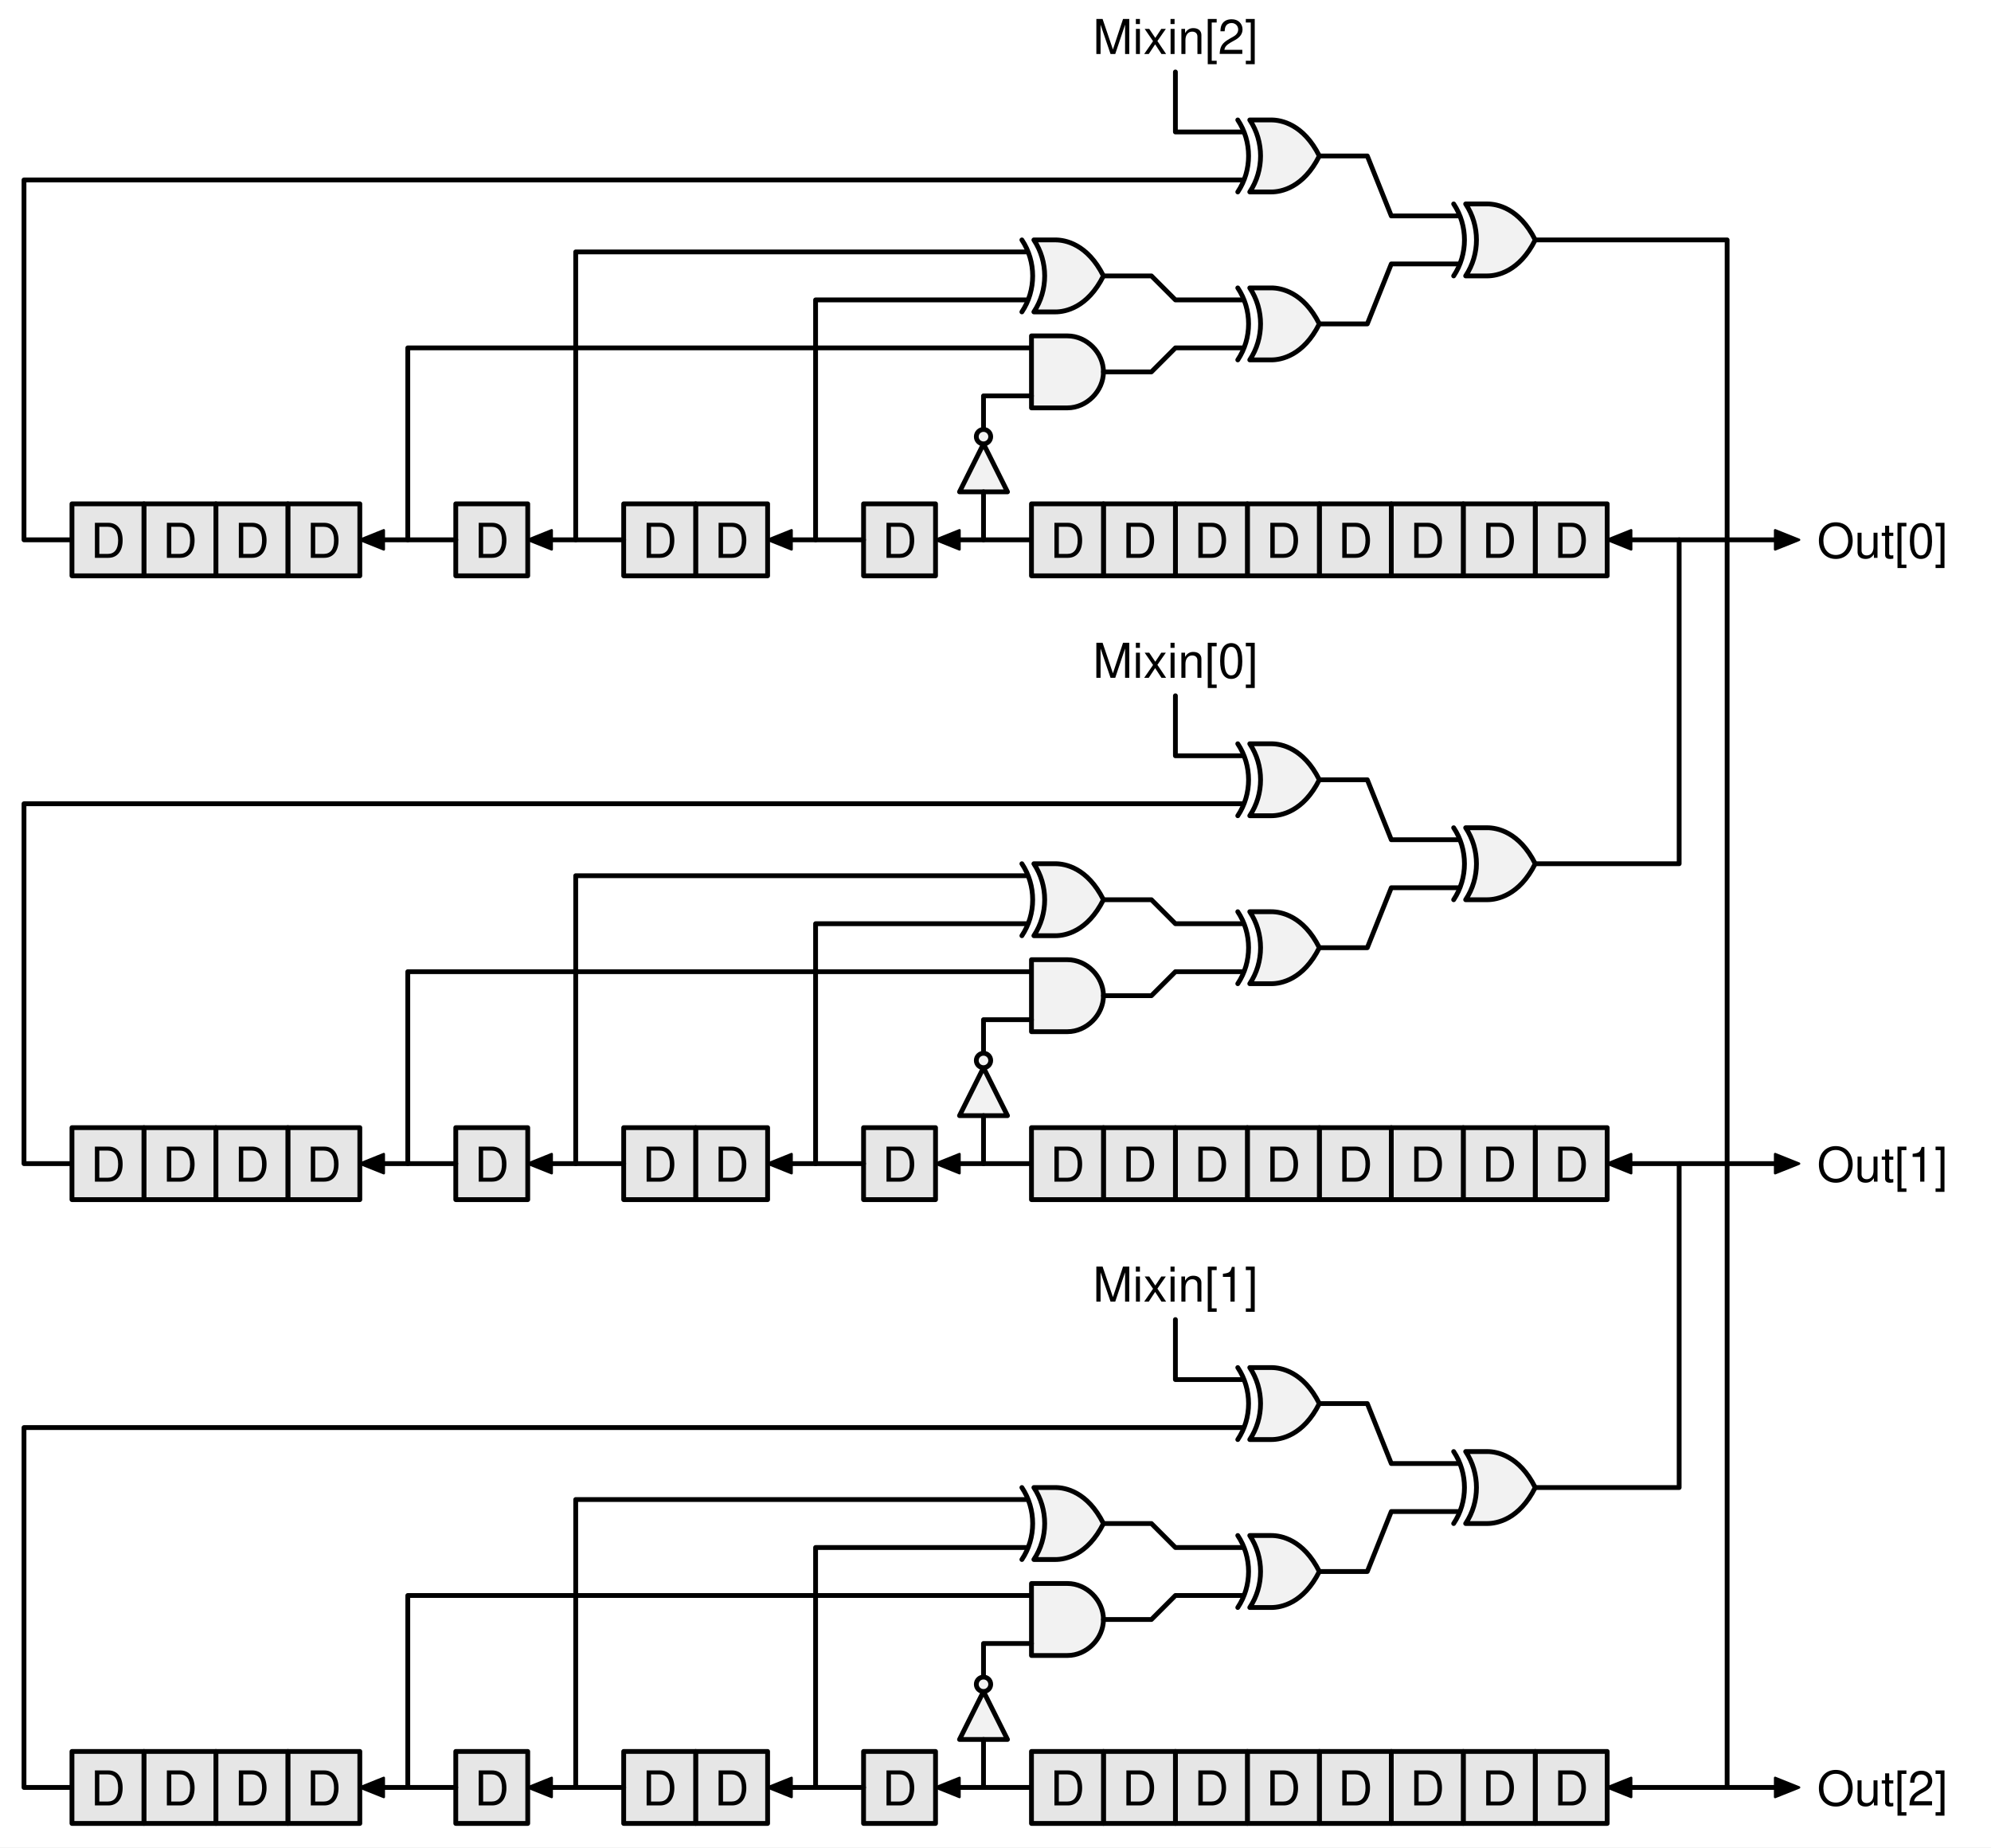
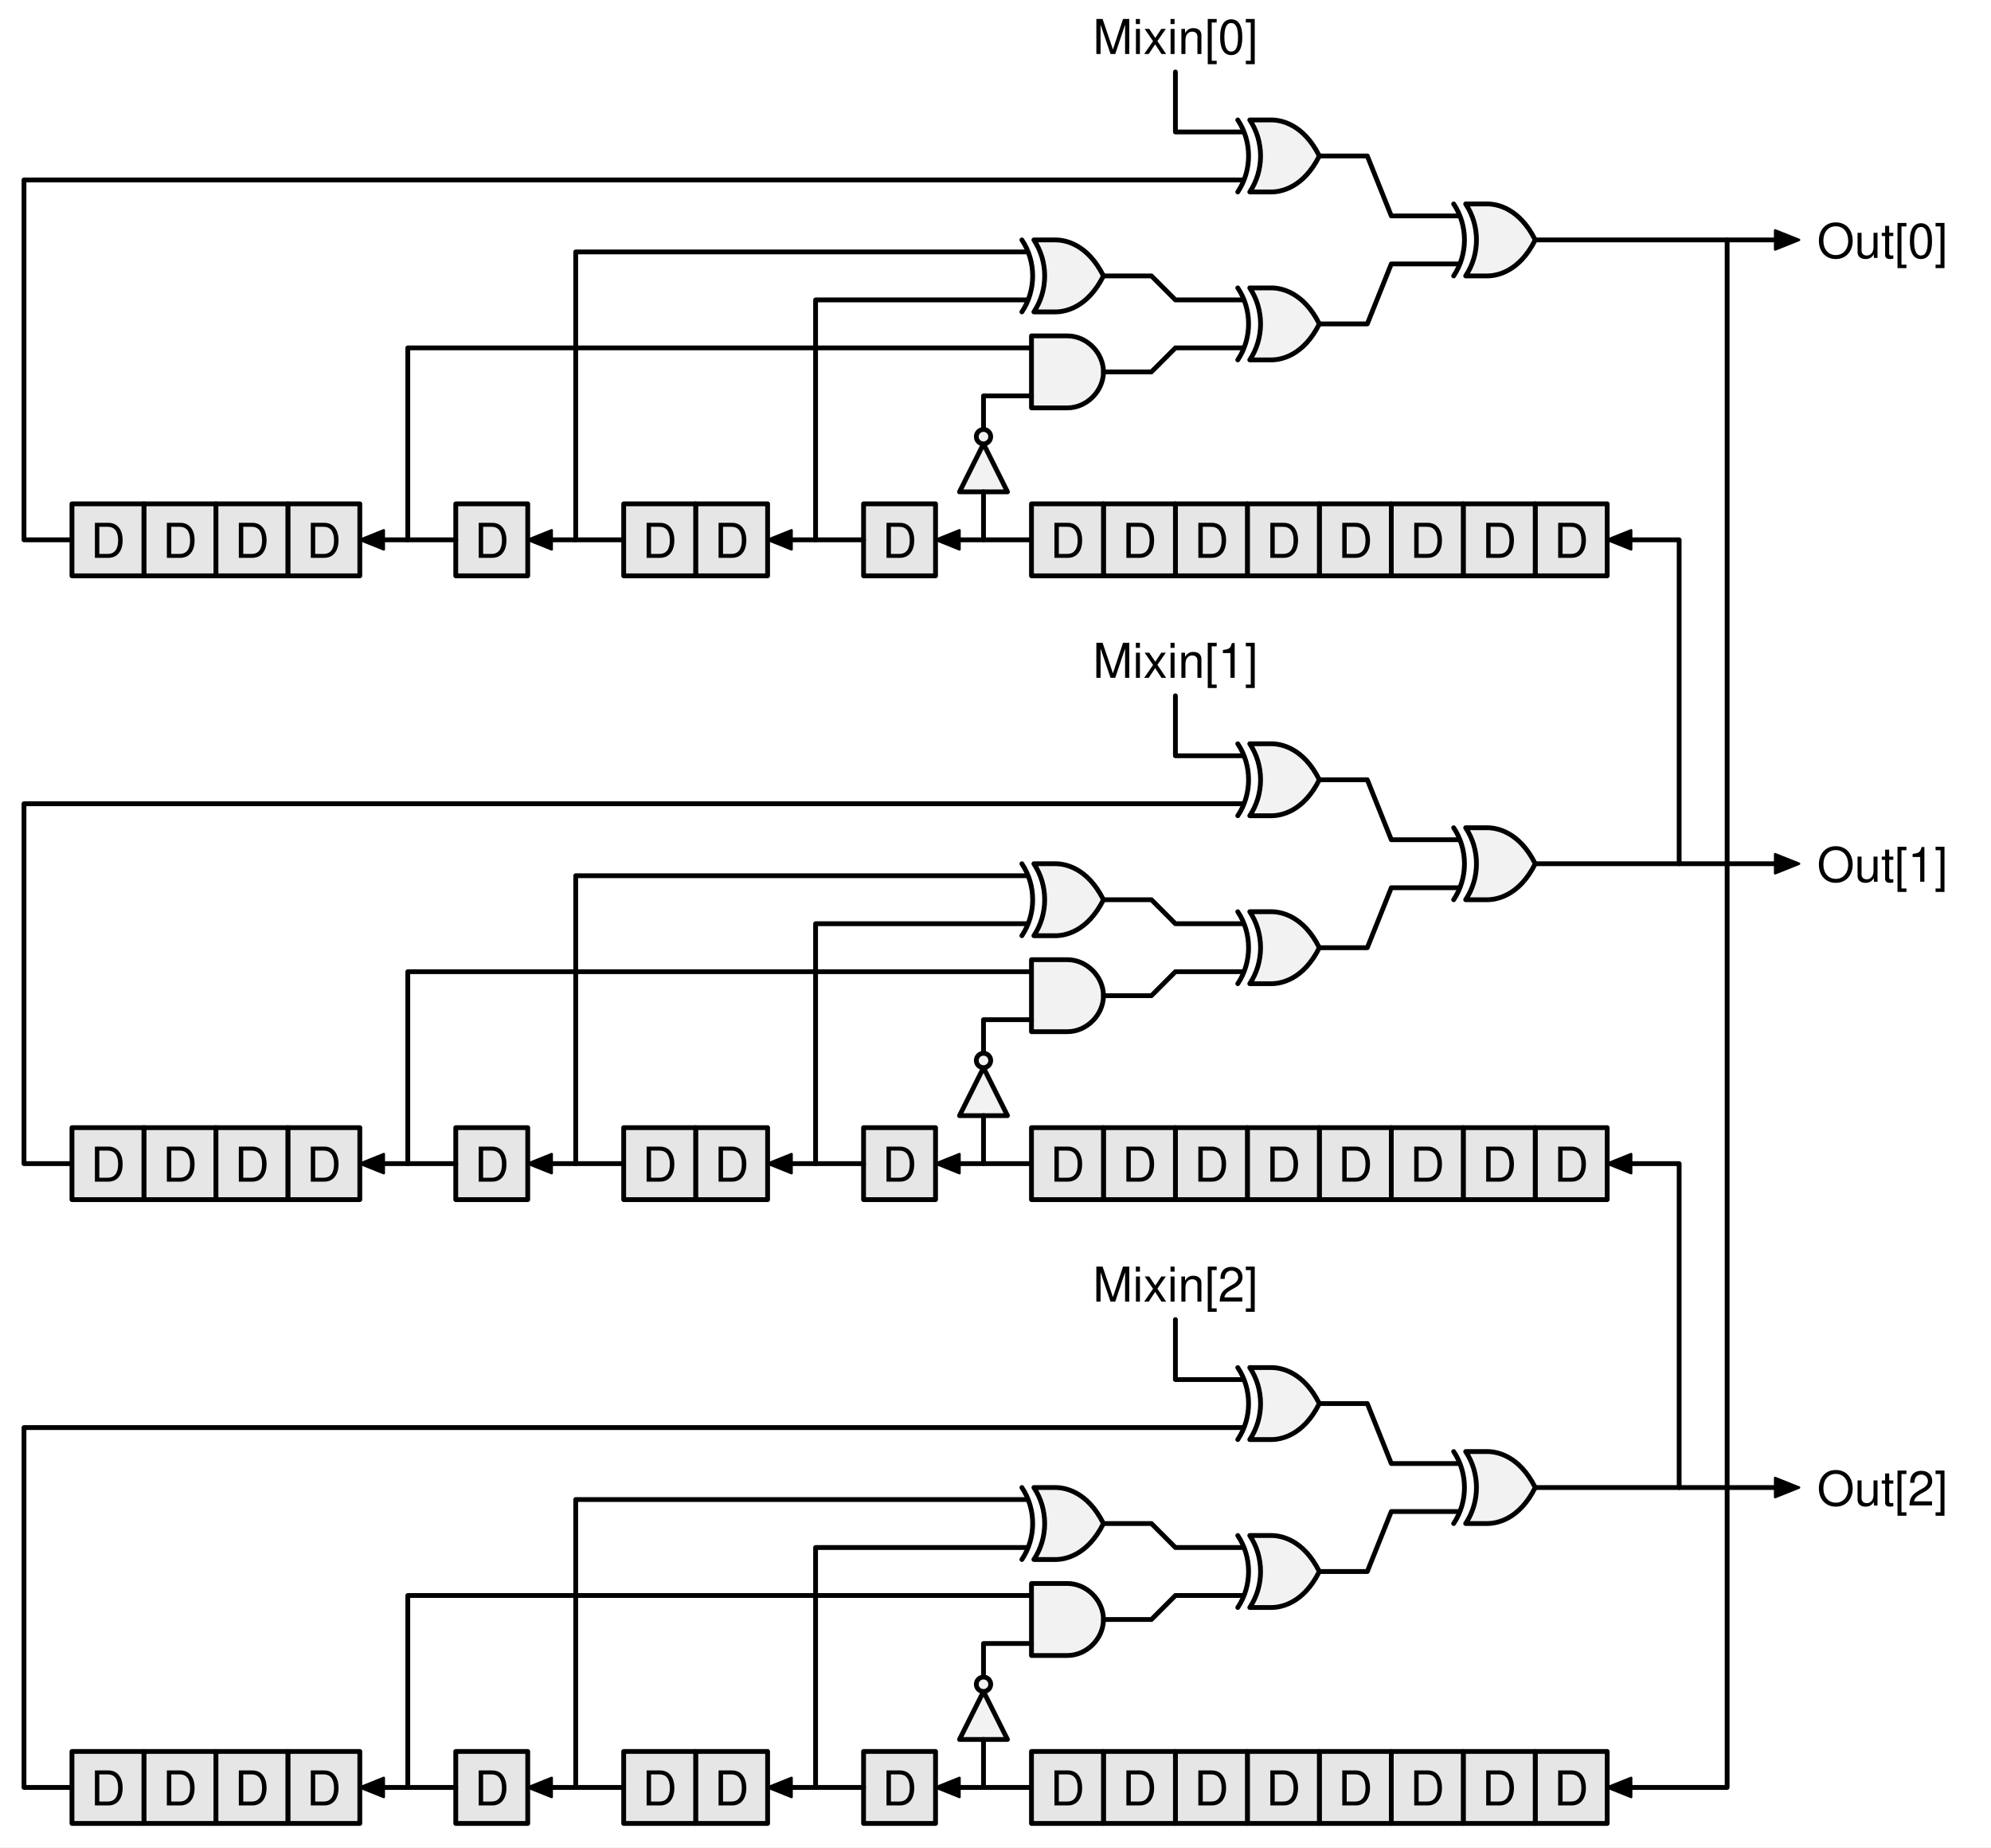
<svg xmlns="http://www.w3.org/2000/svg" width="622.5" height="577.5" viewBox="0 0 415 385">
  <path fill="#fff" d="M0 0h415v385H0z" />
  <g stroke="#000">
-     <text style="line-height:150%;text-align:start;text-decoration-line:none" x="378.75" y="116.25" color="#000" font-size="8" font-family="-apple-system,BlinkMacSystemFont,'Segoe UI',Helvetica,Arial,sans-serif" letter-spacing="0" word-spacing="0" overflow="visible">
-       <tspan x="378.75" y="116.25" style="text-align:start" font-size="10" stroke="none">Out[0]</tspan>
-     </text>
-     <path d="M215 72.5H85v40m130 0h-15m170 0h-20" fill="none" stroke-linecap="round" stroke-linejoin="round" />
+     <text style="line-height:150%;text-align:start;text-decoration-line:none" x="378.75" y="53.75" color="#000" font-size="8" font-family="-apple-system,BlinkMacSystemFont,'Segoe UI',Helvetica,Arial,sans-serif" letter-spacing="0" word-spacing="0" overflow="visible">
+       <tspan x="378.75" y="53.75" style="text-align:start" font-size="10" stroke="none">Out[0]</tspan>
+     </text>
+     <path d="M370 50h-10M215 112.5h-15M215 72.5H85v40" fill="none" stroke-linecap="round" stroke-linejoin="round" />
    <path d="M215 70v15h7.5c4 0 7.5-3.5 7.5-7.5s-3.5-7.5-7.5-7.5z" fill="#f2f2f2" stroke-linecap="round" stroke-linejoin="round" />
    <g stroke-linecap="round" stroke-linejoin="round">
      <path d="M213 50c3 4.5 3 10.5 0 15" fill="none" />
      <path d="M215.5 50c3 4.5 3 10.5 0 15h4.5c2 0 6.667-.833 10-7.5-3.333-6.667-8-7.5-10-7.5z" fill="#f2f2f2" />
    </g>
    <path d="M170 112.5v-50h44" fill="none" stroke-linecap="round" stroke-linejoin="round" />
    <path d="M120 112.5v-60h94" fill="none" stroke-linecap="round" stroke-linejoin="round" />
    <path d="M15 112.5H5v-75h254M245 15v12.5h14" fill="none" stroke-linecap="round" stroke-linejoin="round" />
    <g stroke-linecap="round" stroke-linejoin="round">
      <path d="M258 25c3 4.5 3 10.5 0 15" fill="none" />
      <path d="M260.5 25c3 4.5 3 10.5 0 15h4.5c2 0 6.667-.833 10-7.5-3.333-6.667-8-7.5-10-7.5z" fill="#f2f2f2" />
    </g>
    <path d="M275 67.5h10l5-12.5h14m-29-22.5h10l5 12.5h14" fill="none" stroke-linecap="round" stroke-linejoin="round" />
    <g stroke-linecap="round" stroke-linejoin="round">
      <path d="M303 42.5c3 4.5 3 10.5 0 15" fill="none" />
      <path d="M305.5 42.5c3 4.5 3 10.5 0 15h4.5c2 0 6.667-.833 10-7.5-3.333-6.667-8-7.5-10-7.5z" fill="#f2f2f2" />
    </g>
    <path d="M320 50h40v322.5h-20m-110-295h10l5-5h14m-29-15h10l5 5h14" fill="none" stroke-linecap="round" stroke-linejoin="round" />
    <g stroke-linecap="round" stroke-linejoin="round">
      <path d="M258 60c3 4.5 3 10.5 0 15" fill="none" />
      <path d="M260.5 60c3 4.5 3 10.5 0 15h4.5c2 0 6.667-.833 10-7.5-3.333-6.667-8-7.5-10-7.5z" fill="#f2f2f2" />
    </g>
    <path d="M200 102.5h10l-5-10z" fill="#f2f2f2" stroke-linecap="round" stroke-linejoin="round" />
    <path d="M205 89.5v-7h10" fill="none" stroke-linecap="round" stroke-linejoin="round" />
    <circle r="1.5" cy="-205" cx="-91" transform="matrix(0 -1 -1 0 0 0)" fill="#f2f2f2" stroke-linecap="round" stroke-linejoin="round" />
    <path d="M340 114.5v-4l-5 2z" stroke-width=".5" stroke-linecap="round" stroke-linejoin="round" />
    <path fill="#e6e6e6" stroke-linecap="round" stroke-linejoin="round" d="M320 105h15v15h-15z" />
    <text style="line-height:150%;text-align:center;text-decoration-line:none" x="327.5" y="116.25" color="#000" font-size="8" font-family="-apple-system,BlinkMacSystemFont,'Segoe UI',Helvetica,Arial,sans-serif" letter-spacing="0" word-spacing="0" text-anchor="middle" overflow="visible">
      <tspan x="327.5" y="116.25" font-size="10" stroke="none">D</tspan>
    </text>
    <path fill="#e6e6e6" stroke-linecap="round" stroke-linejoin="round" d="M305 105h15v15h-15z" />
    <text style="line-height:150%;text-align:center;text-decoration-line:none" x="312.5" y="116.25" color="#000" font-size="8" font-family="-apple-system,BlinkMacSystemFont,'Segoe UI',Helvetica,Arial,sans-serif" letter-spacing="0" word-spacing="0" text-anchor="middle" overflow="visible">
      <tspan x="312.5" y="116.25" font-size="10" stroke="none">D</tspan>
    </text>
    <path fill="#e6e6e6" stroke-linecap="round" stroke-linejoin="round" d="M290 105h15v15h-15z" />
    <text style="line-height:150%;text-align:center;text-decoration-line:none" x="297.5" y="116.25" color="#000" font-size="8" font-family="-apple-system,BlinkMacSystemFont,'Segoe UI',Helvetica,Arial,sans-serif" letter-spacing="0" word-spacing="0" text-anchor="middle" overflow="visible">
      <tspan x="297.5" y="116.25" font-size="10" stroke="none">D</tspan>
    </text>
    <path fill="#e6e6e6" stroke-linecap="round" stroke-linejoin="round" d="M275 105h15v15h-15z" />
    <text style="line-height:150%;text-align:center;text-decoration-line:none" x="282.5" y="116.25" color="#000" font-size="8" font-family="-apple-system,BlinkMacSystemFont,'Segoe UI',Helvetica,Arial,sans-serif" letter-spacing="0" word-spacing="0" text-anchor="middle" overflow="visible">
      <tspan x="282.5" y="116.25" font-size="10" stroke="none">D</tspan>
    </text>
    <path fill="#e6e6e6" stroke-linecap="round" stroke-linejoin="round" d="M260 105h15v15h-15z" />
    <text style="line-height:150%;text-align:center;text-decoration-line:none" x="267.5" y="116.25" color="#000" font-size="8" font-family="-apple-system,BlinkMacSystemFont,'Segoe UI',Helvetica,Arial,sans-serif" letter-spacing="0" word-spacing="0" text-anchor="middle" overflow="visible">
      <tspan x="267.5" y="116.25" font-size="10" stroke="none">D</tspan>
    </text>
    <path fill="#e6e6e6" stroke-linecap="round" stroke-linejoin="round" d="M245 105h15v15h-15z" />
    <text style="line-height:150%;text-align:center;text-decoration-line:none" x="252.5" y="116.25" color="#000" font-size="8" font-family="-apple-system,BlinkMacSystemFont,'Segoe UI',Helvetica,Arial,sans-serif" letter-spacing="0" word-spacing="0" text-anchor="middle" overflow="visible">
      <tspan x="252.5" y="116.25" font-size="10" stroke="none">D</tspan>
    </text>
    <path fill="#e6e6e6" stroke-linecap="round" stroke-linejoin="round" d="M230 105h15v15h-15z" />
    <text style="line-height:150%;text-align:center;text-decoration-line:none" x="237.5" y="116.25" color="#000" font-size="8" font-family="-apple-system,BlinkMacSystemFont,'Segoe UI',Helvetica,Arial,sans-serif" letter-spacing="0" word-spacing="0" text-anchor="middle" overflow="visible">
      <tspan x="237.5" y="116.25" font-size="10" stroke="none">D</tspan>
    </text>
    <path fill="#e6e6e6" stroke-linecap="round" stroke-linejoin="round" d="M215 105h15v15h-15z" />
    <text style="line-height:150%;text-align:center;text-decoration-line:none" x="222.5" y="116.25" color="#000" font-size="8" font-family="-apple-system,BlinkMacSystemFont,'Segoe UI',Helvetica,Arial,sans-serif" letter-spacing="0" word-spacing="0" text-anchor="middle" overflow="visible">
      <tspan x="222.5" y="116.25" font-size="10" stroke="none">D</tspan>
    </text>
    <path fill="#e6e6e6" stroke-linecap="round" stroke-linejoin="round" d="M180 105h15v15h-15z" />
    <text style="line-height:150%;text-align:center;text-decoration-line:none" x="187.5" y="116.25" color="#000" font-size="8" font-family="-apple-system,BlinkMacSystemFont,'Segoe UI',Helvetica,Arial,sans-serif" letter-spacing="0" word-spacing="0" text-anchor="middle" overflow="visible">
      <tspan x="187.5" y="116.25" font-size="10" stroke="none">D</tspan>
    </text>
    <path fill="#e6e6e6" stroke-linecap="round" stroke-linejoin="round" d="M145 105h15v15h-15z" />
    <text style="line-height:150%;text-align:center;text-decoration-line:none" x="152.5" y="116.25" color="#000" font-size="8" font-family="-apple-system,BlinkMacSystemFont,'Segoe UI',Helvetica,Arial,sans-serif" letter-spacing="0" word-spacing="0" text-anchor="middle" overflow="visible">
      <tspan x="152.5" y="116.25" font-size="10" stroke="none">D</tspan>
    </text>
    <path fill="#e6e6e6" stroke-linecap="round" stroke-linejoin="round" d="M130 105h15v15h-15z" />
    <text style="line-height:150%;text-align:center;text-decoration-line:none" x="137.5" y="116.25" color="#000" font-size="8" font-family="-apple-system,BlinkMacSystemFont,'Segoe UI',Helvetica,Arial,sans-serif" letter-spacing="0" word-spacing="0" text-anchor="middle" overflow="visible">
      <tspan x="137.5" y="116.25" font-size="10" stroke="none">D</tspan>
    </text>
    <path fill="#e6e6e6" stroke-linecap="round" stroke-linejoin="round" d="M95 105h15v15H95z" />
    <text style="line-height:150%;text-align:center;text-decoration-line:none" x="102.5" y="116.25" color="#000" font-size="8" font-family="-apple-system,BlinkMacSystemFont,'Segoe UI',Helvetica,Arial,sans-serif" letter-spacing="0" word-spacing="0" text-anchor="middle" overflow="visible">
      <tspan x="102.5" y="116.25" font-size="10" stroke="none">D</tspan>
    </text>
    <path fill="#e6e6e6" stroke-linecap="round" stroke-linejoin="round" d="M60 105h15v15H60z" />
    <text style="line-height:150%;text-align:center;text-decoration-line:none" x="67.5" y="116.25" color="#000" font-size="8" font-family="-apple-system,BlinkMacSystemFont,'Segoe UI',Helvetica,Arial,sans-serif" letter-spacing="0" word-spacing="0" text-anchor="middle" overflow="visible">
      <tspan x="67.5" y="116.25" font-size="10" stroke="none">D</tspan>
    </text>
    <path fill="#e6e6e6" stroke-linecap="round" stroke-linejoin="round" d="M45 105h15v15H45z" />
    <text style="line-height:150%;text-align:center;text-decoration-line:none" x="52.5" y="116.25" color="#000" font-size="8" font-family="-apple-system,BlinkMacSystemFont,'Segoe UI',Helvetica,Arial,sans-serif" letter-spacing="0" word-spacing="0" text-anchor="middle" overflow="visible">
      <tspan x="52.5" y="116.25" font-size="10" stroke="none">D</tspan>
    </text>
    <path fill="#e6e6e6" stroke-linecap="round" stroke-linejoin="round" d="M30 105h15v15H30z" />
    <text style="line-height:150%;text-align:center;text-decoration-line:none" x="37.5" y="116.25" color="#000" font-size="8" font-family="-apple-system,BlinkMacSystemFont,'Segoe UI',Helvetica,Arial,sans-serif" letter-spacing="0" word-spacing="0" text-anchor="middle" overflow="visible">
      <tspan x="37.5" y="116.25" font-size="10" stroke="none">D</tspan>
    </text>
    <path fill="#e6e6e6" stroke-linecap="round" stroke-linejoin="round" d="M15 105h15v15H15z" />
    <text style="line-height:150%;text-align:center;text-decoration-line:none" x="22.5" y="116.25" color="#000" font-size="8" font-family="-apple-system,BlinkMacSystemFont,'Segoe UI',Helvetica,Arial,sans-serif" letter-spacing="0" word-spacing="0" text-anchor="middle" overflow="visible">
      <tspan x="22.5" y="116.25" font-size="10" stroke="none">D</tspan>
    </text>
    <path d="M200 114.5v-4l-5 2z" stroke-width=".5" stroke-linecap="round" stroke-linejoin="round" />
    <path d="M180 112.5h-15" fill="none" stroke-linecap="round" stroke-linejoin="round" />
    <path d="M165 114.5v-4l-5 2z" stroke-width=".5" stroke-linecap="round" stroke-linejoin="round" />
    <path d="M130 112.5h-15" fill="none" stroke-linecap="round" stroke-linejoin="round" />
    <path d="M115 114.5v-4l-5 2z" stroke-width=".5" stroke-linecap="round" stroke-linejoin="round" />
    <path d="M95 112.5H80" fill="none" stroke-linecap="round" stroke-linejoin="round" />
    <path d="M80 114.5v-4l-5 2z" stroke-width=".5" stroke-linecap="round" stroke-linejoin="round" />
    <path d="M205 112.5v-10" fill="none" stroke-linecap="round" stroke-linejoin="round" />
    <text style="line-height:150%;text-align:center;text-decoration-line:none" x="245" y="11.25" color="#000" font-size="8" font-family="-apple-system,BlinkMacSystemFont,'Segoe UI',Helvetica,Arial,sans-serif" letter-spacing="0" word-spacing="0" text-anchor="middle" overflow="visible">
-       <tspan x="245" y="11.25" font-size="10" stroke="none">Mixin[2]</tspan>
-     </text>
-     <path d="M370 114.5v-4l5 2z" stroke-width=".5" stroke-linecap="round" stroke-linejoin="round" />
-     <text style="line-height:150%;text-align:start;text-decoration-line:none" x="378.75" y="246.25" color="#000" font-size="8" font-family="-apple-system,BlinkMacSystemFont,'Segoe UI',Helvetica,Arial,sans-serif" letter-spacing="0" word-spacing="0" overflow="visible">
-       <tspan x="378.75" y="246.25" style="text-align:start" font-size="10" stroke="none">Out[1]</tspan>
-     </text>
-     <path d="M215 202.5H85v40m130 0h-15m170 0h-20" fill="none" stroke-linecap="round" stroke-linejoin="round" />
+       <tspan x="245" y="11.25" font-size="10" stroke="none">Mixin[0]</tspan>
+     </text>
+     <path d="M370 52v-4l5 2z" stroke-width=".5" stroke-linecap="round" stroke-linejoin="round" />
+     <text style="line-height:150%;text-align:start;text-decoration-line:none" x="378.75" y="183.75" color="#000" font-size="8" font-family="-apple-system,BlinkMacSystemFont,'Segoe UI',Helvetica,Arial,sans-serif" letter-spacing="0" word-spacing="0" overflow="visible">
+       <tspan x="378.75" y="183.75" style="text-align:start" font-size="10" stroke="none">Out[1]</tspan>
+     </text>
+     <path d="M370 180h-20M215 242.5h-15M215 202.5H85v40" fill="none" stroke-linecap="round" stroke-linejoin="round" />
    <path d="M215 200v15h7.5c4 0 7.5-3.5 7.5-7.5s-3.5-7.5-7.5-7.5z" fill="#f2f2f2" stroke-linecap="round" stroke-linejoin="round" />
    <g stroke-linecap="round" stroke-linejoin="round">
      <path d="M213 180c3 4.5 3 10.5 0 15" fill="none" />
      <path d="M215.5 180c3 4.5 3 10.5 0 15h4.5c2 0 6.667-.833 10-7.5-3.333-6.667-8-7.5-10-7.5z" fill="#f2f2f2" />
    </g>
    <path d="M170 242.5v-50h44" fill="none" stroke-linecap="round" stroke-linejoin="round" />
    <path d="M120 242.5v-60h94" fill="none" stroke-linecap="round" stroke-linejoin="round" />
    <path d="M15 242.5H5v-75h254M245 145v12.5h14" fill="none" stroke-linecap="round" stroke-linejoin="round" />
    <g stroke-linecap="round" stroke-linejoin="round">
      <path d="M258 155c3 4.5 3 10.5 0 15" fill="none" />
      <path d="M260.5 155c3 4.5 3 10.5 0 15h4.5c2 0 6.667-.833 10-7.5-3.333-6.667-8-7.5-10-7.5z" fill="#f2f2f2" />
    </g>
    <path d="M275 197.5h10l5-12.5h14m-29-22.5h10l5 12.5h14" fill="none" stroke-linecap="round" stroke-linejoin="round" />
    <g stroke-linecap="round" stroke-linejoin="round">
      <path d="M303 172.5c3 4.5 3 10.5 0 15" fill="none" />
      <path d="M305.5 172.5c3 4.5 3 10.5 0 15h4.5c2 0 6.667-.833 10-7.5-3.333-6.667-8-7.5-10-7.5z" fill="#f2f2f2" />
    </g>
    <path d="M320 180h30v-67.5h-10m-110 95h10l5-5h14m-29-15h10l5 5h14" fill="none" stroke-linecap="round" stroke-linejoin="round" />
    <g stroke-linecap="round" stroke-linejoin="round">
      <path d="M258 190c3 4.5 3 10.5 0 15" fill="none" />
      <path d="M260.5 190c3 4.5 3 10.5 0 15h4.5c2 0 6.667-.833 10-7.5-3.333-6.667-8-7.5-10-7.5z" fill="#f2f2f2" />
    </g>
    <path d="M200 232.5h10l-5-10z" fill="#f2f2f2" stroke-linecap="round" stroke-linejoin="round" />
    <path d="M205 219.5v-7h10" fill="none" stroke-linecap="round" stroke-linejoin="round" />
    <circle r="1.5" cy="-205" cx="-221" transform="matrix(0 -1 -1 0 0 0)" fill="#f2f2f2" stroke-linecap="round" stroke-linejoin="round" />
    <path d="M340 244.5v-4l-5 2z" stroke-width=".5" stroke-linecap="round" stroke-linejoin="round" />
    <path fill="#e6e6e6" stroke-linecap="round" stroke-linejoin="round" d="M320 235h15v15h-15z" />
    <text style="line-height:150%;text-align:center;text-decoration-line:none" x="327.5" y="246.25" color="#000" font-size="8" font-family="-apple-system,BlinkMacSystemFont,'Segoe UI',Helvetica,Arial,sans-serif" letter-spacing="0" word-spacing="0" text-anchor="middle" overflow="visible">
      <tspan x="327.5" y="246.25" font-size="10" stroke="none">D</tspan>
    </text>
    <path fill="#e6e6e6" stroke-linecap="round" stroke-linejoin="round" d="M305 235h15v15h-15z" />
    <text style="line-height:150%;text-align:center;text-decoration-line:none" x="312.5" y="246.25" color="#000" font-size="8" font-family="-apple-system,BlinkMacSystemFont,'Segoe UI',Helvetica,Arial,sans-serif" letter-spacing="0" word-spacing="0" text-anchor="middle" overflow="visible">
      <tspan x="312.5" y="246.25" font-size="10" stroke="none">D</tspan>
    </text>
    <path fill="#e6e6e6" stroke-linecap="round" stroke-linejoin="round" d="M290 235h15v15h-15z" />
    <text style="line-height:150%;text-align:center;text-decoration-line:none" x="297.5" y="246.25" color="#000" font-size="8" font-family="-apple-system,BlinkMacSystemFont,'Segoe UI',Helvetica,Arial,sans-serif" letter-spacing="0" word-spacing="0" text-anchor="middle" overflow="visible">
      <tspan x="297.5" y="246.25" font-size="10" stroke="none">D</tspan>
    </text>
    <path fill="#e6e6e6" stroke-linecap="round" stroke-linejoin="round" d="M275 235h15v15h-15z" />
    <text style="line-height:150%;text-align:center;text-decoration-line:none" x="282.5" y="246.25" color="#000" font-size="8" font-family="-apple-system,BlinkMacSystemFont,'Segoe UI',Helvetica,Arial,sans-serif" letter-spacing="0" word-spacing="0" text-anchor="middle" overflow="visible">
      <tspan x="282.5" y="246.25" font-size="10" stroke="none">D</tspan>
    </text>
    <path fill="#e6e6e6" stroke-linecap="round" stroke-linejoin="round" d="M260 235h15v15h-15z" />
    <text style="line-height:150%;text-align:center;text-decoration-line:none" x="267.5" y="246.25" color="#000" font-size="8" font-family="-apple-system,BlinkMacSystemFont,'Segoe UI',Helvetica,Arial,sans-serif" letter-spacing="0" word-spacing="0" text-anchor="middle" overflow="visible">
      <tspan x="267.5" y="246.25" font-size="10" stroke="none">D</tspan>
    </text>
    <path fill="#e6e6e6" stroke-linecap="round" stroke-linejoin="round" d="M245 235h15v15h-15z" />
    <text style="line-height:150%;text-align:center;text-decoration-line:none" x="252.5" y="246.25" color="#000" font-size="8" font-family="-apple-system,BlinkMacSystemFont,'Segoe UI',Helvetica,Arial,sans-serif" letter-spacing="0" word-spacing="0" text-anchor="middle" overflow="visible">
      <tspan x="252.5" y="246.25" font-size="10" stroke="none">D</tspan>
    </text>
    <path fill="#e6e6e6" stroke-linecap="round" stroke-linejoin="round" d="M230 235h15v15h-15z" />
    <text style="line-height:150%;text-align:center;text-decoration-line:none" x="237.5" y="246.25" color="#000" font-size="8" font-family="-apple-system,BlinkMacSystemFont,'Segoe UI',Helvetica,Arial,sans-serif" letter-spacing="0" word-spacing="0" text-anchor="middle" overflow="visible">
      <tspan x="237.5" y="246.25" font-size="10" stroke="none">D</tspan>
    </text>
    <path fill="#e6e6e6" stroke-linecap="round" stroke-linejoin="round" d="M215 235h15v15h-15z" />
    <text style="line-height:150%;text-align:center;text-decoration-line:none" x="222.5" y="246.25" color="#000" font-size="8" font-family="-apple-system,BlinkMacSystemFont,'Segoe UI',Helvetica,Arial,sans-serif" letter-spacing="0" word-spacing="0" text-anchor="middle" overflow="visible">
      <tspan x="222.5" y="246.25" font-size="10" stroke="none">D</tspan>
    </text>
    <path fill="#e6e6e6" stroke-linecap="round" stroke-linejoin="round" d="M180 235h15v15h-15z" />
    <text style="line-height:150%;text-align:center;text-decoration-line:none" x="187.5" y="246.25" color="#000" font-size="8" font-family="-apple-system,BlinkMacSystemFont,'Segoe UI',Helvetica,Arial,sans-serif" letter-spacing="0" word-spacing="0" text-anchor="middle" overflow="visible">
      <tspan x="187.5" y="246.25" font-size="10" stroke="none">D</tspan>
    </text>
    <path fill="#e6e6e6" stroke-linecap="round" stroke-linejoin="round" d="M145 235h15v15h-15z" />
    <text style="line-height:150%;text-align:center;text-decoration-line:none" x="152.5" y="246.25" color="#000" font-size="8" font-family="-apple-system,BlinkMacSystemFont,'Segoe UI',Helvetica,Arial,sans-serif" letter-spacing="0" word-spacing="0" text-anchor="middle" overflow="visible">
      <tspan x="152.5" y="246.25" font-size="10" stroke="none">D</tspan>
    </text>
    <path fill="#e6e6e6" stroke-linecap="round" stroke-linejoin="round" d="M130 235h15v15h-15z" />
    <text style="line-height:150%;text-align:center;text-decoration-line:none" x="137.5" y="246.25" color="#000" font-size="8" font-family="-apple-system,BlinkMacSystemFont,'Segoe UI',Helvetica,Arial,sans-serif" letter-spacing="0" word-spacing="0" text-anchor="middle" overflow="visible">
      <tspan x="137.5" y="246.25" font-size="10" stroke="none">D</tspan>
    </text>
    <path fill="#e6e6e6" stroke-linecap="round" stroke-linejoin="round" d="M95 235h15v15H95z" />
    <text style="line-height:150%;text-align:center;text-decoration-line:none" x="102.5" y="246.25" color="#000" font-size="8" font-family="-apple-system,BlinkMacSystemFont,'Segoe UI',Helvetica,Arial,sans-serif" letter-spacing="0" word-spacing="0" text-anchor="middle" overflow="visible">
      <tspan x="102.5" y="246.25" font-size="10" stroke="none">D</tspan>
    </text>
    <path fill="#e6e6e6" stroke-linecap="round" stroke-linejoin="round" d="M60 235h15v15H60z" />
    <text style="line-height:150%;text-align:center;text-decoration-line:none" x="67.5" y="246.25" color="#000" font-size="8" font-family="-apple-system,BlinkMacSystemFont,'Segoe UI',Helvetica,Arial,sans-serif" letter-spacing="0" word-spacing="0" text-anchor="middle" overflow="visible">
      <tspan x="67.5" y="246.25" font-size="10" stroke="none">D</tspan>
    </text>
    <path fill="#e6e6e6" stroke-linecap="round" stroke-linejoin="round" d="M45 235h15v15H45z" />
    <text style="line-height:150%;text-align:center;text-decoration-line:none" x="52.5" y="246.25" color="#000" font-size="8" font-family="-apple-system,BlinkMacSystemFont,'Segoe UI',Helvetica,Arial,sans-serif" letter-spacing="0" word-spacing="0" text-anchor="middle" overflow="visible">
      <tspan x="52.5" y="246.25" font-size="10" stroke="none">D</tspan>
    </text>
    <path fill="#e6e6e6" stroke-linecap="round" stroke-linejoin="round" d="M30 235h15v15H30z" />
    <text style="line-height:150%;text-align:center;text-decoration-line:none" x="37.5" y="246.25" color="#000" font-size="8" font-family="-apple-system,BlinkMacSystemFont,'Segoe UI',Helvetica,Arial,sans-serif" letter-spacing="0" word-spacing="0" text-anchor="middle" overflow="visible">
      <tspan x="37.5" y="246.25" font-size="10" stroke="none">D</tspan>
    </text>
    <path fill="#e6e6e6" stroke-linecap="round" stroke-linejoin="round" d="M15 235h15v15H15z" />
    <text style="line-height:150%;text-align:center;text-decoration-line:none" x="22.5" y="246.25" color="#000" font-size="8" font-family="-apple-system,BlinkMacSystemFont,'Segoe UI',Helvetica,Arial,sans-serif" letter-spacing="0" word-spacing="0" text-anchor="middle" overflow="visible">
      <tspan x="22.5" y="246.25" font-size="10" stroke="none">D</tspan>
    </text>
    <path d="M200 244.5v-4l-5 2z" stroke-width=".5" stroke-linecap="round" stroke-linejoin="round" />
    <path d="M180 242.5h-15" fill="none" stroke-linecap="round" stroke-linejoin="round" />
    <path d="M165 244.5v-4l-5 2z" stroke-width=".5" stroke-linecap="round" stroke-linejoin="round" />
    <path d="M130 242.5h-15" fill="none" stroke-linecap="round" stroke-linejoin="round" />
    <path d="M115 244.5v-4l-5 2z" stroke-width=".5" stroke-linecap="round" stroke-linejoin="round" />
    <path d="M95 242.5H80" fill="none" stroke-linecap="round" stroke-linejoin="round" />
    <path d="M80 244.5v-4l-5 2z" stroke-width=".5" stroke-linecap="round" stroke-linejoin="round" />
    <path d="M205 242.5v-10" fill="none" stroke-linecap="round" stroke-linejoin="round" />
    <text style="line-height:150%;text-align:center;text-decoration-line:none" x="245" y="141.25" color="#000" font-size="8" font-family="-apple-system,BlinkMacSystemFont,'Segoe UI',Helvetica,Arial,sans-serif" letter-spacing="0" word-spacing="0" text-anchor="middle" overflow="visible">
-       <tspan x="245" y="141.25" font-size="10" stroke="none">Mixin[0]</tspan>
-     </text>
-     <path d="M370 244.5v-4l5 2z" stroke-width=".5" stroke-linecap="round" stroke-linejoin="round" />
-     <text style="line-height:150%;text-align:start;text-decoration-line:none" x="378.75" y="376.25" color="#000" font-size="8" font-family="-apple-system,BlinkMacSystemFont,'Segoe UI',Helvetica,Arial,sans-serif" letter-spacing="0" word-spacing="0" overflow="visible">
-       <tspan x="378.75" y="376.25" style="text-align:start" font-size="10" stroke="none">Out[2]</tspan>
-     </text>
-     <path d="M215 332.5H85v40m130 0h-15m170 0h-10" fill="none" stroke-linecap="round" stroke-linejoin="round" />
+       <tspan x="245" y="141.25" font-size="10" stroke="none">Mixin[1]</tspan>
+     </text>
+     <path d="M370 182v-4l5 2z" stroke-width=".5" stroke-linecap="round" stroke-linejoin="round" />
+     <text style="line-height:150%;text-align:start;text-decoration-line:none" x="378.75" y="313.75" color="#000" font-size="8" font-family="-apple-system,BlinkMacSystemFont,'Segoe UI',Helvetica,Arial,sans-serif" letter-spacing="0" word-spacing="0" overflow="visible">
+       <tspan x="378.75" y="313.75" style="text-align:start" font-size="10" stroke="none">Out[2]</tspan>
+     </text>
+     <path d="M370 310h-20M215 372.5h-15M215 332.5H85v40" fill="none" stroke-linecap="round" stroke-linejoin="round" />
    <path d="M215 330v15h7.5c4 0 7.5-3.5 7.5-7.5s-3.5-7.5-7.5-7.5z" fill="#f2f2f2" stroke-linecap="round" stroke-linejoin="round" />
    <g stroke-linecap="round" stroke-linejoin="round">
      <path d="M213 310c3 4.5 3 10.5 0 15" fill="none" />
      <path d="M215.5 310c3 4.5 3 10.5 0 15h4.5c2 0 6.667-.833 10-7.5-3.333-6.667-8-7.5-10-7.5z" fill="#f2f2f2" />
    </g>
    <path d="M170 372.5v-50h44" fill="none" stroke-linecap="round" stroke-linejoin="round" />
    <path d="M120 372.5v-60h94" fill="none" stroke-linecap="round" stroke-linejoin="round" />
    <path d="M15 372.5H5v-75h254M245 275v12.5h14" fill="none" stroke-linecap="round" stroke-linejoin="round" />
    <g stroke-linecap="round" stroke-linejoin="round">
      <path d="M258 285c3 4.5 3 10.5 0 15" fill="none" />
      <path d="M260.5 285c3 4.5 3 10.5 0 15h4.5c2 0 6.667-.833 10-7.5-3.333-6.667-8-7.5-10-7.5z" fill="#f2f2f2" />
    </g>
    <path d="M275 327.5h10l5-12.5h14m-29-22.5h10l5 12.5h14" fill="none" stroke-linecap="round" stroke-linejoin="round" />
    <g stroke-linecap="round" stroke-linejoin="round">
      <path d="M303 302.5c3 4.5 3 10.5 0 15" fill="none" />
      <path d="M305.5 302.5c3 4.5 3 10.5 0 15h4.5c2 0 6.667-.833 10-7.5-3.333-6.667-8-7.5-10-7.5z" fill="#f2f2f2" />
    </g>
    <path d="M320 310h30v-67.5h-10m-110 95h10l5-5h14m-29-15h10l5 5h14" fill="none" stroke-linecap="round" stroke-linejoin="round" />
    <g stroke-linecap="round" stroke-linejoin="round">
      <path d="M258 320c3 4.5 3 10.5 0 15" fill="none" />
      <path d="M260.5 320c3 4.5 3 10.5 0 15h4.5c2 0 6.667-.833 10-7.5-3.333-6.667-8-7.5-10-7.5z" fill="#f2f2f2" />
    </g>
    <path d="M200 362.5h10l-5-10z" fill="#f2f2f2" stroke-linecap="round" stroke-linejoin="round" />
    <path d="M205 349.5v-7h10" fill="none" stroke-linecap="round" stroke-linejoin="round" />
    <circle r="1.5" cy="-205" cx="-351" transform="matrix(0 -1 -1 0 0 0)" fill="#f2f2f2" stroke-linecap="round" stroke-linejoin="round" />
    <path d="M340 374.5v-4l-5 2z" stroke-width=".5" stroke-linecap="round" stroke-linejoin="round" />
    <path fill="#e6e6e6" stroke-linecap="round" stroke-linejoin="round" d="M320 365h15v15h-15z" />
    <text style="line-height:150%;text-align:center;text-decoration-line:none" x="327.5" y="376.25" color="#000" font-size="8" font-family="-apple-system,BlinkMacSystemFont,'Segoe UI',Helvetica,Arial,sans-serif" letter-spacing="0" word-spacing="0" text-anchor="middle" overflow="visible">
      <tspan x="327.5" y="376.25" font-size="10" stroke="none">D</tspan>
    </text>
    <path fill="#e6e6e6" stroke-linecap="round" stroke-linejoin="round" d="M305 365h15v15h-15z" />
    <text style="line-height:150%;text-align:center;text-decoration-line:none" x="312.5" y="376.25" color="#000" font-size="8" font-family="-apple-system,BlinkMacSystemFont,'Segoe UI',Helvetica,Arial,sans-serif" letter-spacing="0" word-spacing="0" text-anchor="middle" overflow="visible">
      <tspan x="312.5" y="376.25" font-size="10" stroke="none">D</tspan>
    </text>
    <path fill="#e6e6e6" stroke-linecap="round" stroke-linejoin="round" d="M290 365h15v15h-15z" />
    <text style="line-height:150%;text-align:center;text-decoration-line:none" x="297.5" y="376.25" color="#000" font-size="8" font-family="-apple-system,BlinkMacSystemFont,'Segoe UI',Helvetica,Arial,sans-serif" letter-spacing="0" word-spacing="0" text-anchor="middle" overflow="visible">
      <tspan x="297.5" y="376.25" font-size="10" stroke="none">D</tspan>
    </text>
    <path fill="#e6e6e6" stroke-linecap="round" stroke-linejoin="round" d="M275 365h15v15h-15z" />
    <text style="line-height:150%;text-align:center;text-decoration-line:none" x="282.5" y="376.25" color="#000" font-size="8" font-family="-apple-system,BlinkMacSystemFont,'Segoe UI',Helvetica,Arial,sans-serif" letter-spacing="0" word-spacing="0" text-anchor="middle" overflow="visible">
      <tspan x="282.5" y="376.25" font-size="10" stroke="none">D</tspan>
    </text>
    <path fill="#e6e6e6" stroke-linecap="round" stroke-linejoin="round" d="M260 365h15v15h-15z" />
    <text style="line-height:150%;text-align:center;text-decoration-line:none" x="267.5" y="376.25" color="#000" font-size="8" font-family="-apple-system,BlinkMacSystemFont,'Segoe UI',Helvetica,Arial,sans-serif" letter-spacing="0" word-spacing="0" text-anchor="middle" overflow="visible">
      <tspan x="267.5" y="376.25" font-size="10" stroke="none">D</tspan>
    </text>
    <path fill="#e6e6e6" stroke-linecap="round" stroke-linejoin="round" d="M245 365h15v15h-15z" />
    <text style="line-height:150%;text-align:center;text-decoration-line:none" x="252.5" y="376.25" color="#000" font-size="8" font-family="-apple-system,BlinkMacSystemFont,'Segoe UI',Helvetica,Arial,sans-serif" letter-spacing="0" word-spacing="0" text-anchor="middle" overflow="visible">
      <tspan x="252.5" y="376.25" font-size="10" stroke="none">D</tspan>
    </text>
    <path fill="#e6e6e6" stroke-linecap="round" stroke-linejoin="round" d="M230 365h15v15h-15z" />
    <text style="line-height:150%;text-align:center;text-decoration-line:none" x="237.5" y="376.25" color="#000" font-size="8" font-family="-apple-system,BlinkMacSystemFont,'Segoe UI',Helvetica,Arial,sans-serif" letter-spacing="0" word-spacing="0" text-anchor="middle" overflow="visible">
      <tspan x="237.5" y="376.25" font-size="10" stroke="none">D</tspan>
    </text>
    <path fill="#e6e6e6" stroke-linecap="round" stroke-linejoin="round" d="M215 365h15v15h-15z" />
    <text style="line-height:150%;text-align:center;text-decoration-line:none" x="222.5" y="376.25" color="#000" font-size="8" font-family="-apple-system,BlinkMacSystemFont,'Segoe UI',Helvetica,Arial,sans-serif" letter-spacing="0" word-spacing="0" text-anchor="middle" overflow="visible">
      <tspan x="222.5" y="376.25" font-size="10" stroke="none">D</tspan>
    </text>
    <path fill="#e6e6e6" stroke-linecap="round" stroke-linejoin="round" d="M180 365h15v15h-15z" />
    <text style="line-height:150%;text-align:center;text-decoration-line:none" x="187.5" y="376.25" color="#000" font-size="8" font-family="-apple-system,BlinkMacSystemFont,'Segoe UI',Helvetica,Arial,sans-serif" letter-spacing="0" word-spacing="0" text-anchor="middle" overflow="visible">
      <tspan x="187.5" y="376.25" font-size="10" stroke="none">D</tspan>
    </text>
    <path fill="#e6e6e6" stroke-linecap="round" stroke-linejoin="round" d="M145 365h15v15h-15z" />
    <text style="line-height:150%;text-align:center;text-decoration-line:none" x="152.5" y="376.25" color="#000" font-size="8" font-family="-apple-system,BlinkMacSystemFont,'Segoe UI',Helvetica,Arial,sans-serif" letter-spacing="0" word-spacing="0" text-anchor="middle" overflow="visible">
      <tspan x="152.5" y="376.25" font-size="10" stroke="none">D</tspan>
    </text>
    <path fill="#e6e6e6" stroke-linecap="round" stroke-linejoin="round" d="M130 365h15v15h-15z" />
    <text style="line-height:150%;text-align:center;text-decoration-line:none" x="137.5" y="376.25" color="#000" font-size="8" font-family="-apple-system,BlinkMacSystemFont,'Segoe UI',Helvetica,Arial,sans-serif" letter-spacing="0" word-spacing="0" text-anchor="middle" overflow="visible">
      <tspan x="137.5" y="376.25" font-size="10" stroke="none">D</tspan>
    </text>
    <path fill="#e6e6e6" stroke-linecap="round" stroke-linejoin="round" d="M95 365h15v15H95z" />
    <text style="line-height:150%;text-align:center;text-decoration-line:none" x="102.5" y="376.25" color="#000" font-size="8" font-family="-apple-system,BlinkMacSystemFont,'Segoe UI',Helvetica,Arial,sans-serif" letter-spacing="0" word-spacing="0" text-anchor="middle" overflow="visible">
      <tspan x="102.5" y="376.25" font-size="10" stroke="none">D</tspan>
    </text>
    <path fill="#e6e6e6" stroke-linecap="round" stroke-linejoin="round" d="M60 365h15v15H60z" />
    <text style="line-height:150%;text-align:center;text-decoration-line:none" x="67.5" y="376.25" color="#000" font-size="8" font-family="-apple-system,BlinkMacSystemFont,'Segoe UI',Helvetica,Arial,sans-serif" letter-spacing="0" word-spacing="0" text-anchor="middle" overflow="visible">
      <tspan x="67.5" y="376.25" font-size="10" stroke="none">D</tspan>
    </text>
    <path fill="#e6e6e6" stroke-linecap="round" stroke-linejoin="round" d="M45 365h15v15H45z" />
    <text style="line-height:150%;text-align:center;text-decoration-line:none" x="52.5" y="376.25" color="#000" font-size="8" font-family="-apple-system,BlinkMacSystemFont,'Segoe UI',Helvetica,Arial,sans-serif" letter-spacing="0" word-spacing="0" text-anchor="middle" overflow="visible">
      <tspan x="52.5" y="376.25" font-size="10" stroke="none">D</tspan>
    </text>
    <path fill="#e6e6e6" stroke-linecap="round" stroke-linejoin="round" d="M30 365h15v15H30z" />
    <text style="line-height:150%;text-align:center;text-decoration-line:none" x="37.5" y="376.25" color="#000" font-size="8" font-family="-apple-system,BlinkMacSystemFont,'Segoe UI',Helvetica,Arial,sans-serif" letter-spacing="0" word-spacing="0" text-anchor="middle" overflow="visible">
      <tspan x="37.5" y="376.25" font-size="10" stroke="none">D</tspan>
    </text>
    <path fill="#e6e6e6" stroke-linecap="round" stroke-linejoin="round" d="M15 365h15v15H15z" />
    <text style="line-height:150%;text-align:center;text-decoration-line:none" x="22.5" y="376.25" color="#000" font-size="8" font-family="-apple-system,BlinkMacSystemFont,'Segoe UI',Helvetica,Arial,sans-serif" letter-spacing="0" word-spacing="0" text-anchor="middle" overflow="visible">
      <tspan x="22.5" y="376.25" font-size="10" stroke="none">D</tspan>
    </text>
    <path d="M200 374.5v-4l-5 2z" stroke-width=".5" stroke-linecap="round" stroke-linejoin="round" />
    <path d="M180 372.5h-15" fill="none" stroke-linecap="round" stroke-linejoin="round" />
    <path d="M165 374.5v-4l-5 2z" stroke-width=".5" stroke-linecap="round" stroke-linejoin="round" />
    <path d="M130 372.5h-15" fill="none" stroke-linecap="round" stroke-linejoin="round" />
    <path d="M115 374.5v-4l-5 2z" stroke-width=".5" stroke-linecap="round" stroke-linejoin="round" />
    <path d="M95 372.5H80" fill="none" stroke-linecap="round" stroke-linejoin="round" />
    <path d="M80 374.5v-4l-5 2z" stroke-width=".5" stroke-linecap="round" stroke-linejoin="round" />
    <path d="M205 372.5v-10" fill="none" stroke-linecap="round" stroke-linejoin="round" />
    <text style="line-height:150%;text-align:center;text-decoration-line:none" x="245" y="271.25" color="#000" font-size="8" font-family="-apple-system,BlinkMacSystemFont,'Segoe UI',Helvetica,Arial,sans-serif" letter-spacing="0" word-spacing="0" text-anchor="middle" overflow="visible">
-       <tspan x="245" y="271.25" font-size="10" stroke="none">Mixin[1]</tspan>
-     </text>
-     <path d="M370 374.5v-4l5 2z" stroke-width=".5" stroke-linecap="round" stroke-linejoin="round" />
+       <tspan x="245" y="271.25" font-size="10" stroke="none">Mixin[2]</tspan>
+     </text>
+     <path d="M370 312v-4l5 2z" stroke-width=".5" stroke-linecap="round" stroke-linejoin="round" />
  </g>
</svg>
